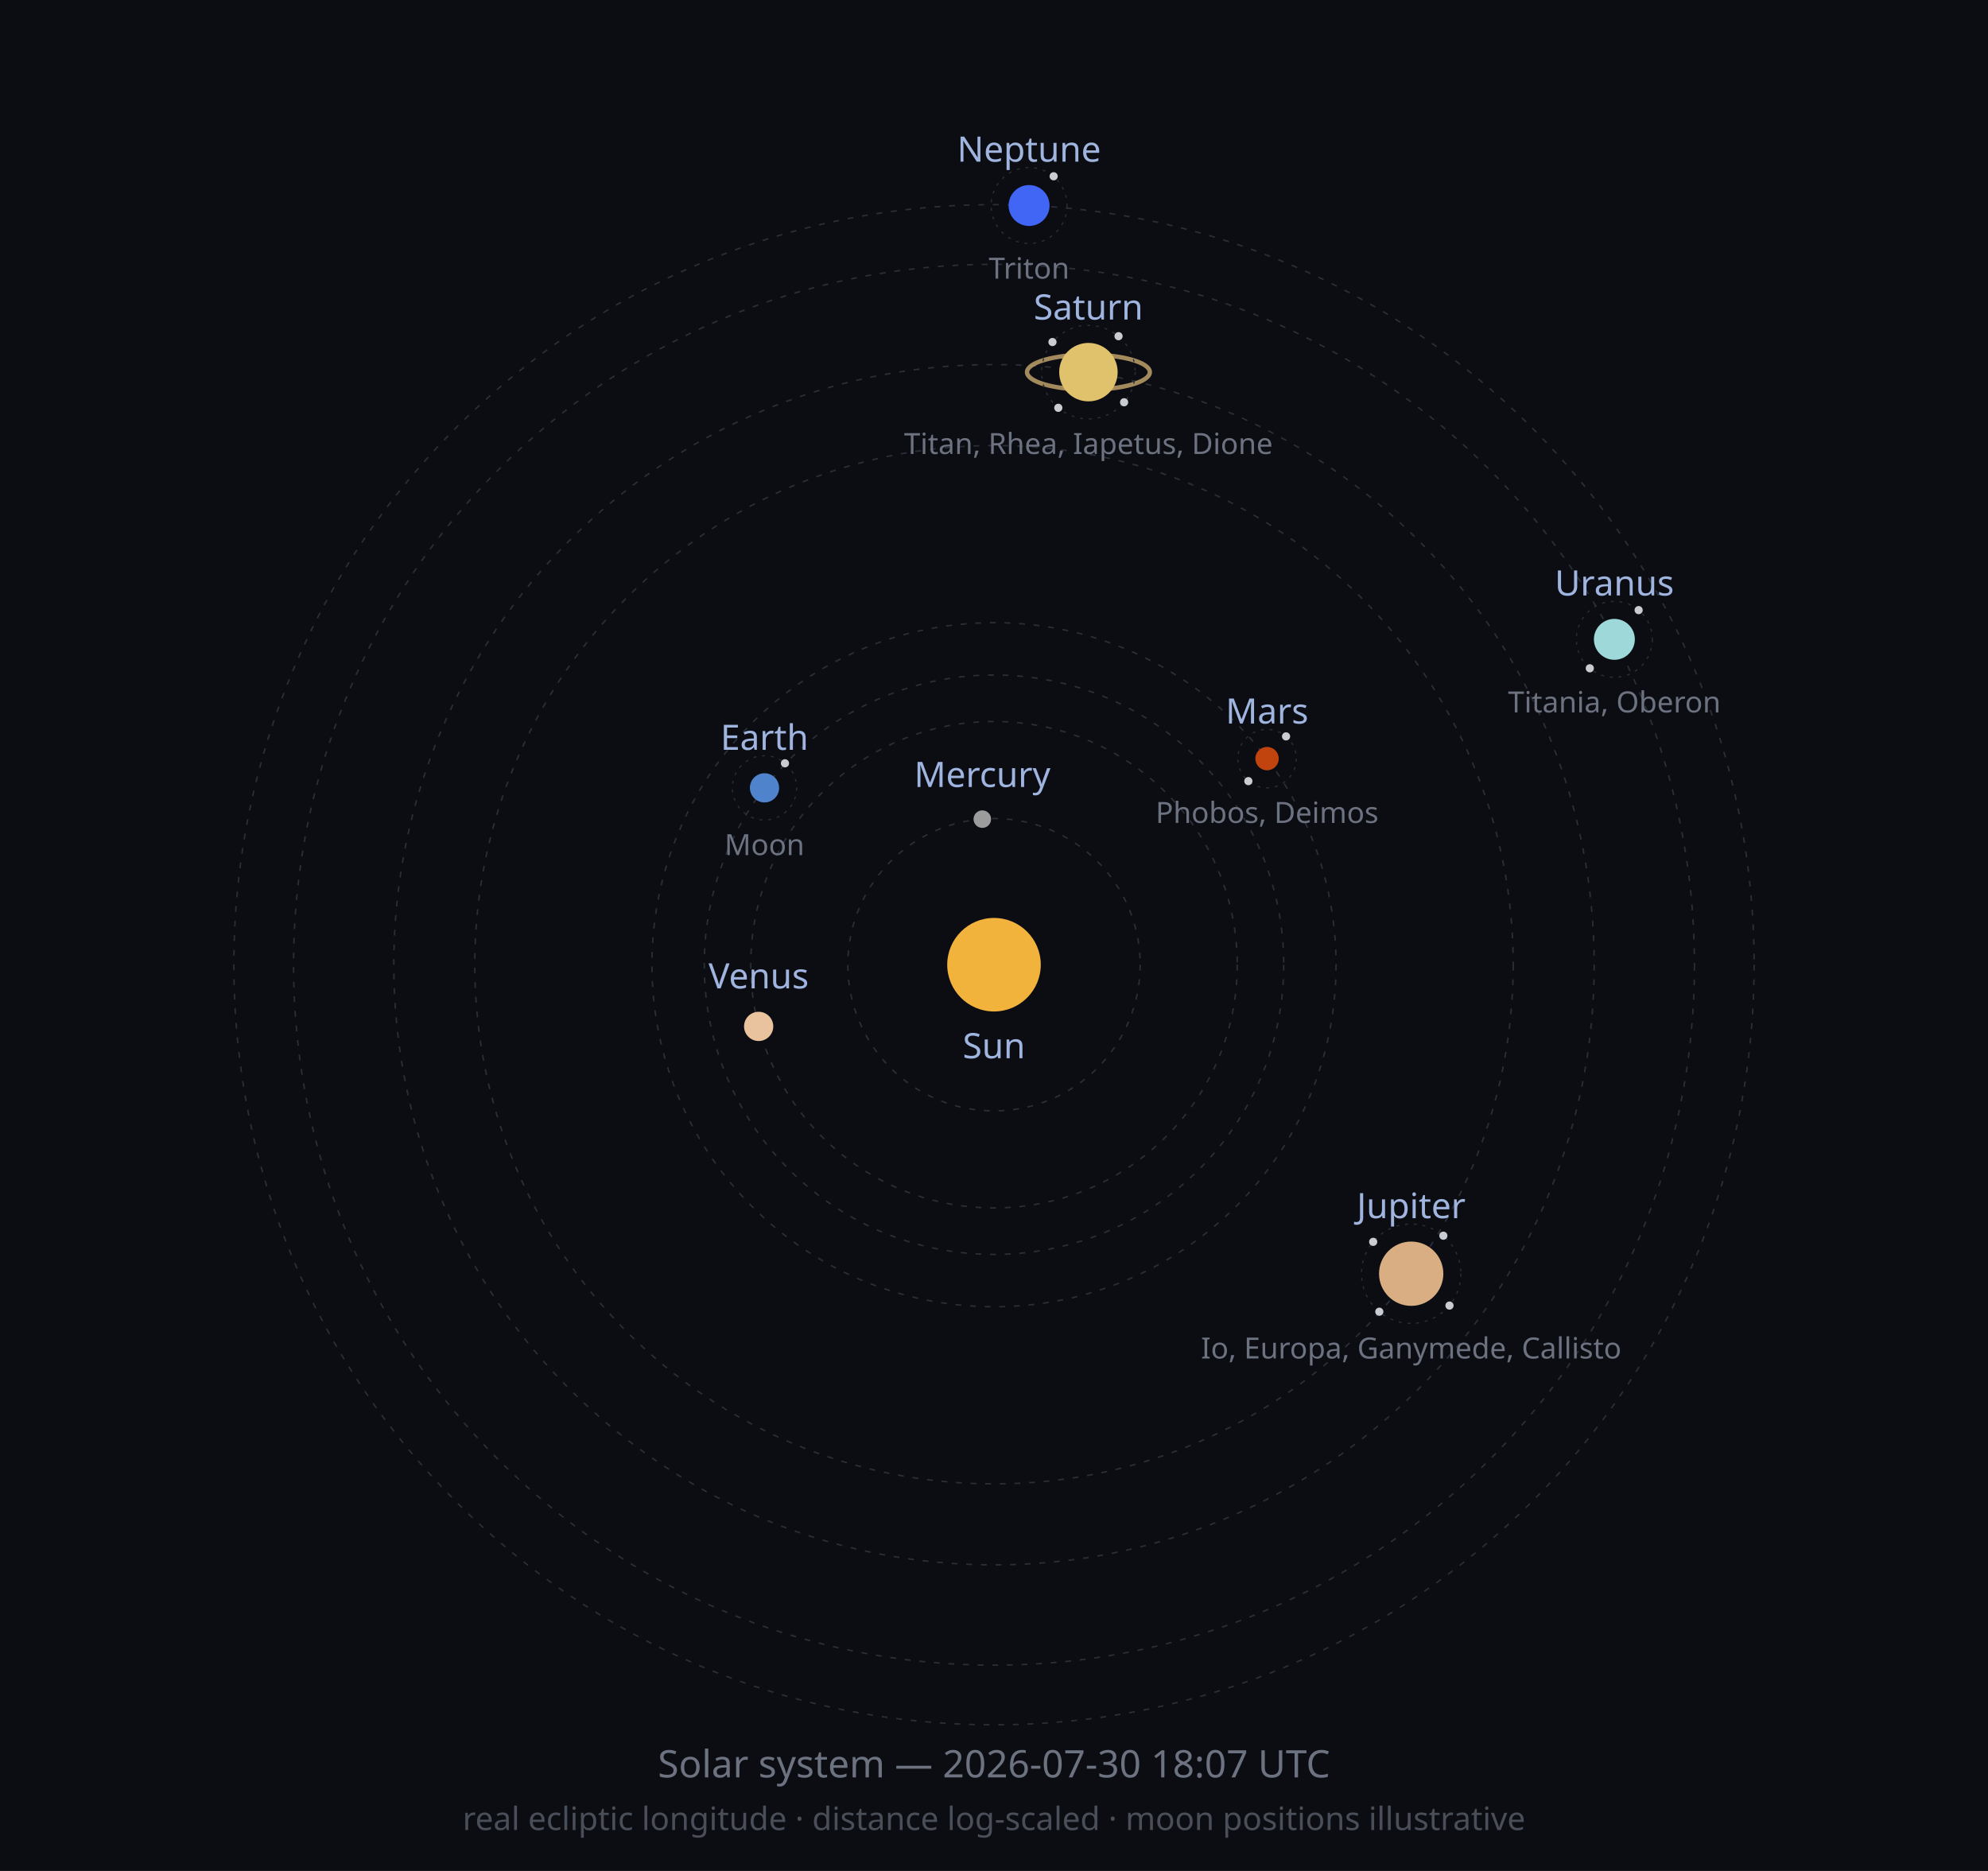
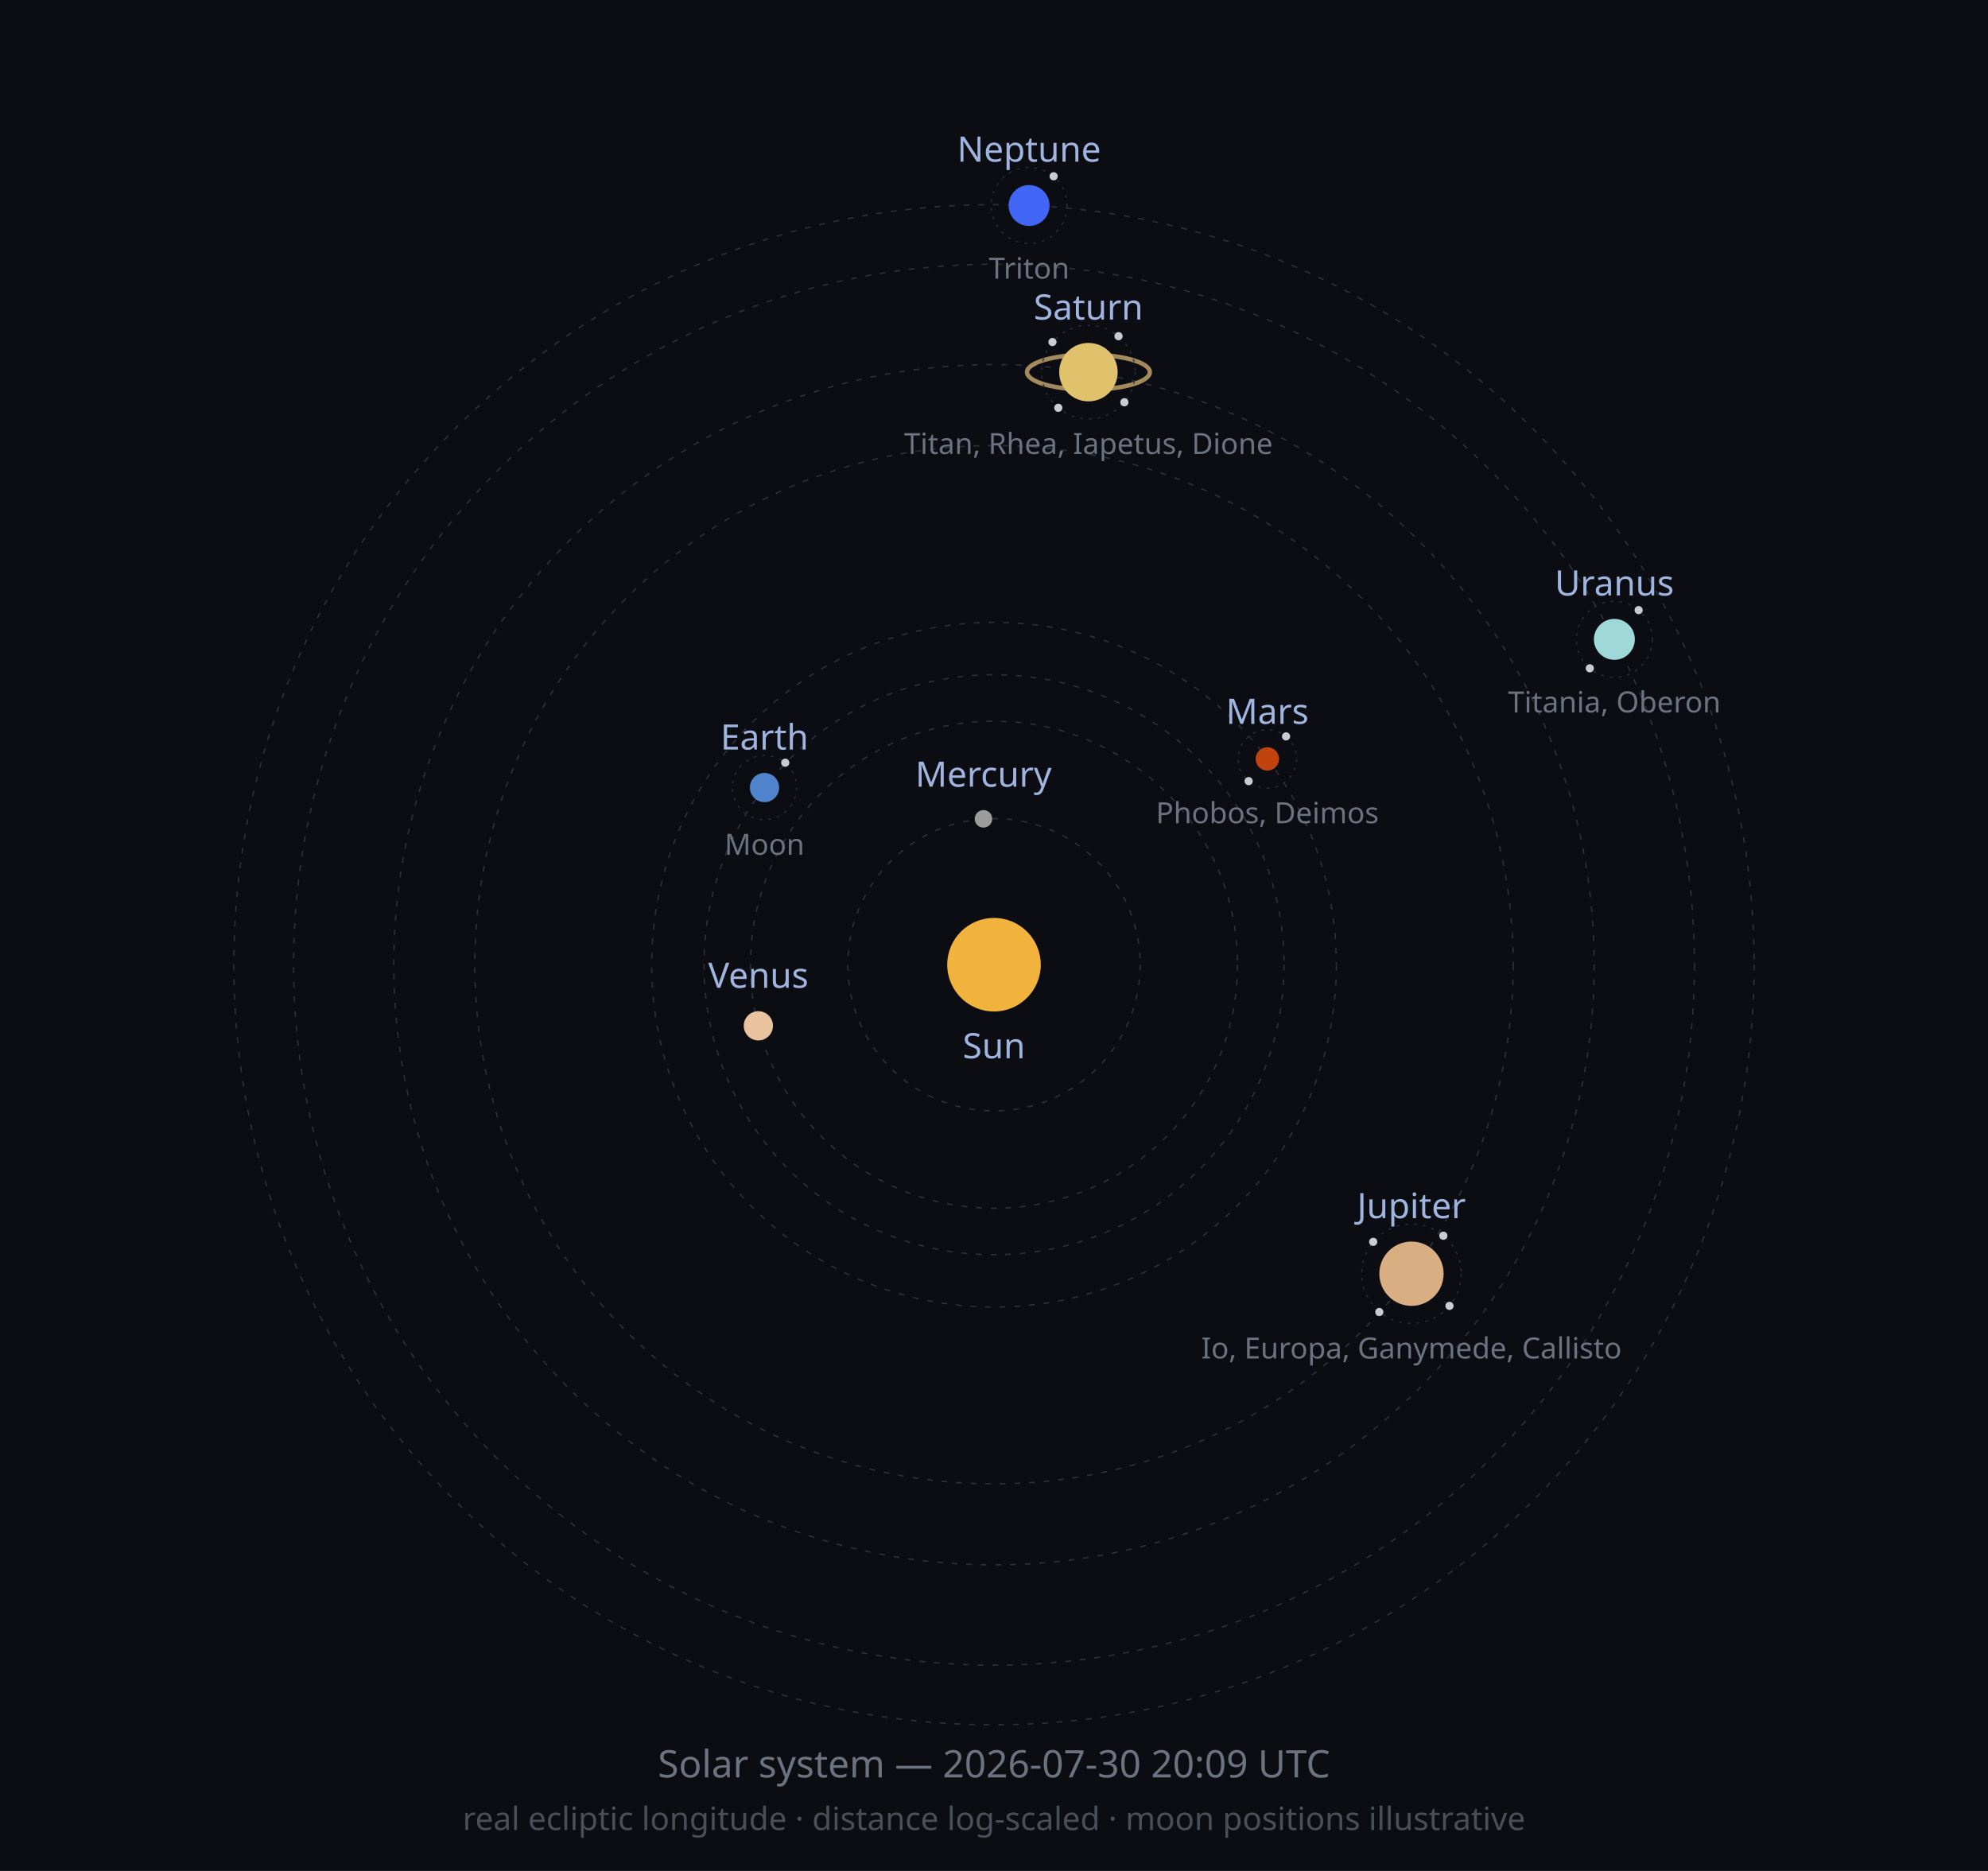
<svg xmlns="http://www.w3.org/2000/svg" width="680" height="640" viewBox="0 0 680 640" role="img">
  <defs>
    <marker id="arrow" viewBox="0 0 10 10" refX="8" refY="5" markerWidth="6" markerHeight="6" orient="auto-start-reverse">
      <path d="M2 1L8 5L2 9" fill="none" stroke="context-stroke" stroke-width="1.5" stroke-linecap="round" stroke-linejoin="round" />
    </marker>
  </defs>
  <style>
  .orbit { fill: none; stroke: #2A2E38; stroke-width: 0.5; stroke-dasharray: 2 3; }
  .moonorbit { fill: none; stroke: #2A2E38; stroke-width: 0.4; stroke-dasharray: 1 2; }
  .lbl { font-family: sans-serif; font-size: 12px; fill: #9FB4DE; }
  .moonlbl { font-family: sans-serif; font-size: 10px; fill: #6C7280; }
</style>
  <rect width="680" height="640" fill="#0B0D12" />
  <circle class="orbit" cx="340" cy="330" r="50.0" />
-   <circle class="orbit" cx="340" cy="330" r="83.2" />
-   <circle class="orbit" cx="340" cy="330" r="99.1" />
-   <circle class="orbit" cx="340" cy="330" r="117.0" />
+   <circle class="orbit" cx="340" cy="330" r="83.3" />
+   <circle class="orbit" cx="340" cy="330" r="99.2" />
+   <circle class="orbit" cx="340" cy="330" r="117.1" />
  <circle class="orbit" cx="340" cy="330" r="177.6" />
  <circle class="orbit" cx="340" cy="330" r="205.3" />
  <circle class="orbit" cx="340" cy="330" r="239.6" />
  <circle class="orbit" cx="340" cy="330" r="260.0" />
  <circle cx="340" cy="330" r="16" fill="#F2B33D" />
  <text class="lbl" x="340" y="362" text-anchor="middle">Sun</text>
-   <circle cx="336.0" cy="280.2" r="3" fill="#9C9C9C" />
-   <text class="lbl" x="336.0" y="269.2" text-anchor="middle">Mercury</text>
-   <circle cx="259.5" cy="351.1" r="5" fill="#E8C39E" />
-   <text class="lbl" x="259.5" y="338.1" text-anchor="middle">Venus</text>
-   <circle cx="261.5" cy="269.5" r="5" fill="#4F83CC" />
-   <circle class="moonorbit" cx="261.5" cy="269.5" r="11" />
-   <circle cx="268.5" cy="261.1" r="1.4" fill="#C9CDD3" />
-   <text class="moonlbl" x="261.5" y="292.5" text-anchor="middle">Moon</text>
-   <text class="lbl" x="261.5" y="256.5" text-anchor="middle">Earth</text>
-   <circle cx="433.4" cy="259.5" r="4" fill="#C1440E" />
-   <circle class="moonorbit" cx="433.4" cy="259.5" r="10" />
+   <circle cx="336.4" cy="280.1" r="3" fill="#9C9C9C" />
+   <text class="lbl" x="336.4" y="269.1" text-anchor="middle">Mercury</text>
+   <circle cx="259.4" cy="350.9" r="5" fill="#E8C39E" />
+   <text class="lbl" x="259.4" y="337.9" text-anchor="middle">Venus</text>
+   <circle cx="261.5" cy="269.4" r="5" fill="#4F83CC" />
+   <circle class="moonorbit" cx="261.5" cy="269.4" r="11" />
+   <circle cx="268.6" cy="260.9" r="1.4" fill="#C9CDD3" />
+   <text class="moonlbl" x="261.5" y="292.4" text-anchor="middle">Moon</text>
+   <text class="lbl" x="261.5" y="256.4" text-anchor="middle">Earth</text>
+   <circle cx="433.5" cy="259.6" r="4" fill="#C1440E" />
+   <circle class="moonorbit" cx="433.5" cy="259.6" r="10" />
  <circle cx="439.9" cy="251.9" r="1.4" fill="#C9CDD3" />
-   <circle cx="427.0" cy="267.2" r="1.4" fill="#C9CDD3" />
-   <text class="moonlbl" x="433.4" y="281.5" text-anchor="middle">Phobos, Deimos</text>
-   <text class="lbl" x="433.4" y="247.5" text-anchor="middle">Mars</text>
-   <circle cx="482.7" cy="435.7" r="11" fill="#D8AE82" />
-   <circle class="moonorbit" cx="482.7" cy="435.7" r="17" />
+   <circle cx="427.1" cy="267.2" r="1.4" fill="#C9CDD3" />
+   <text class="moonlbl" x="433.5" y="281.6" text-anchor="middle">Phobos, Deimos</text>
+   <text class="lbl" x="433.5" y="247.6" text-anchor="middle">Mars</text>
+   <circle cx="482.8" cy="435.7" r="11" fill="#D8AE82" />
+   <circle class="moonorbit" cx="482.8" cy="435.7" r="17" />
  <circle cx="493.7" cy="422.7" r="1.4" fill="#C9CDD3" />
-   <circle cx="495.8" cy="446.6" r="1.4" fill="#C9CDD3" />
-   <circle cx="471.8" cy="448.7" r="1.4" fill="#C9CDD3" />
+   <circle cx="495.8" cy="446.7" r="1.4" fill="#C9CDD3" />
+   <circle cx="471.8" cy="448.8" r="1.4" fill="#C9CDD3" />
  <circle cx="469.7" cy="424.8" r="1.4" fill="#C9CDD3" />
-   <text class="moonlbl" x="482.7" y="464.7" text-anchor="middle">Io, Europa, Ganymede, Callisto</text>
-   <text class="lbl" x="482.7" y="416.7" text-anchor="middle">Jupiter</text>
+   <text class="moonlbl" x="482.8" y="464.7" text-anchor="middle">Io, Europa, Ganymede, Callisto</text>
+   <text class="lbl" x="482.8" y="416.7" text-anchor="middle">Jupiter</text>
  <ellipse cx="372.3" cy="127.3" rx="21.0" ry="6.0" fill="none" stroke="#C9A96E" stroke-width="1.5" opacity="0.8" />
  <circle cx="372.3" cy="127.3" r="10" fill="#E0C16C" />
  <circle class="moonorbit" cx="372.3" cy="127.3" r="16" />
  <circle cx="382.6" cy="115.0" r="1.4" fill="#C9CDD3" />
-   <circle cx="384.5" cy="137.6" r="1.4" fill="#C9CDD3" />
+   <circle cx="384.6" cy="137.6" r="1.4" fill="#C9CDD3" />
  <circle cx="362.0" cy="139.5" r="1.4" fill="#C9CDD3" />
  <circle cx="360.0" cy="117.0" r="1.4" fill="#C9CDD3" />
  <text class="moonlbl" x="372.3" y="155.3" text-anchor="middle">Titan, Rhea, Iapetus, Dione</text>
  <text class="lbl" x="372.3" y="109.3" text-anchor="middle">Saturn</text>
  <circle cx="552.2" cy="218.7" r="7" fill="#9FD8D8" />
  <circle class="moonorbit" cx="552.2" cy="218.7" r="13" />
  <circle cx="560.5" cy="208.7" r="1.4" fill="#C9CDD3" />
  <circle cx="543.8" cy="228.6" r="1.4" fill="#C9CDD3" />
  <text class="moonlbl" x="552.2" y="243.7" text-anchor="middle">Titania, Oberon</text>
  <text class="lbl" x="552.2" y="203.7" text-anchor="middle">Uranus</text>
  <circle cx="352.0" cy="70.3" r="7" fill="#4166F5" />
  <circle class="moonorbit" cx="352.0" cy="70.3" r="13" />
  <circle cx="360.4" cy="60.3" r="1.4" fill="#C9CDD3" />
  <text class="moonlbl" x="352.0" y="95.3" text-anchor="middle">Triton</text>
  <text class="lbl" x="352.0" y="55.3" text-anchor="middle">Neptune</text>
-   <text x="340" y="608" font-size="13" fill="#6C7280" text-anchor="middle" font-family="sans-serif">Solar system — 2026-07-30 18:07 UTC</text>
+   <text x="340" y="608" font-size="13" fill="#6C7280" text-anchor="middle" font-family="sans-serif">Solar system — 2026-07-30 20:09 UTC</text>
  <text x="340" y="626" font-size="11" fill="#4A4E58" text-anchor="middle" font-family="sans-serif">real ecliptic longitude · distance log-scaled · moon positions illustrative</text>
</svg>
